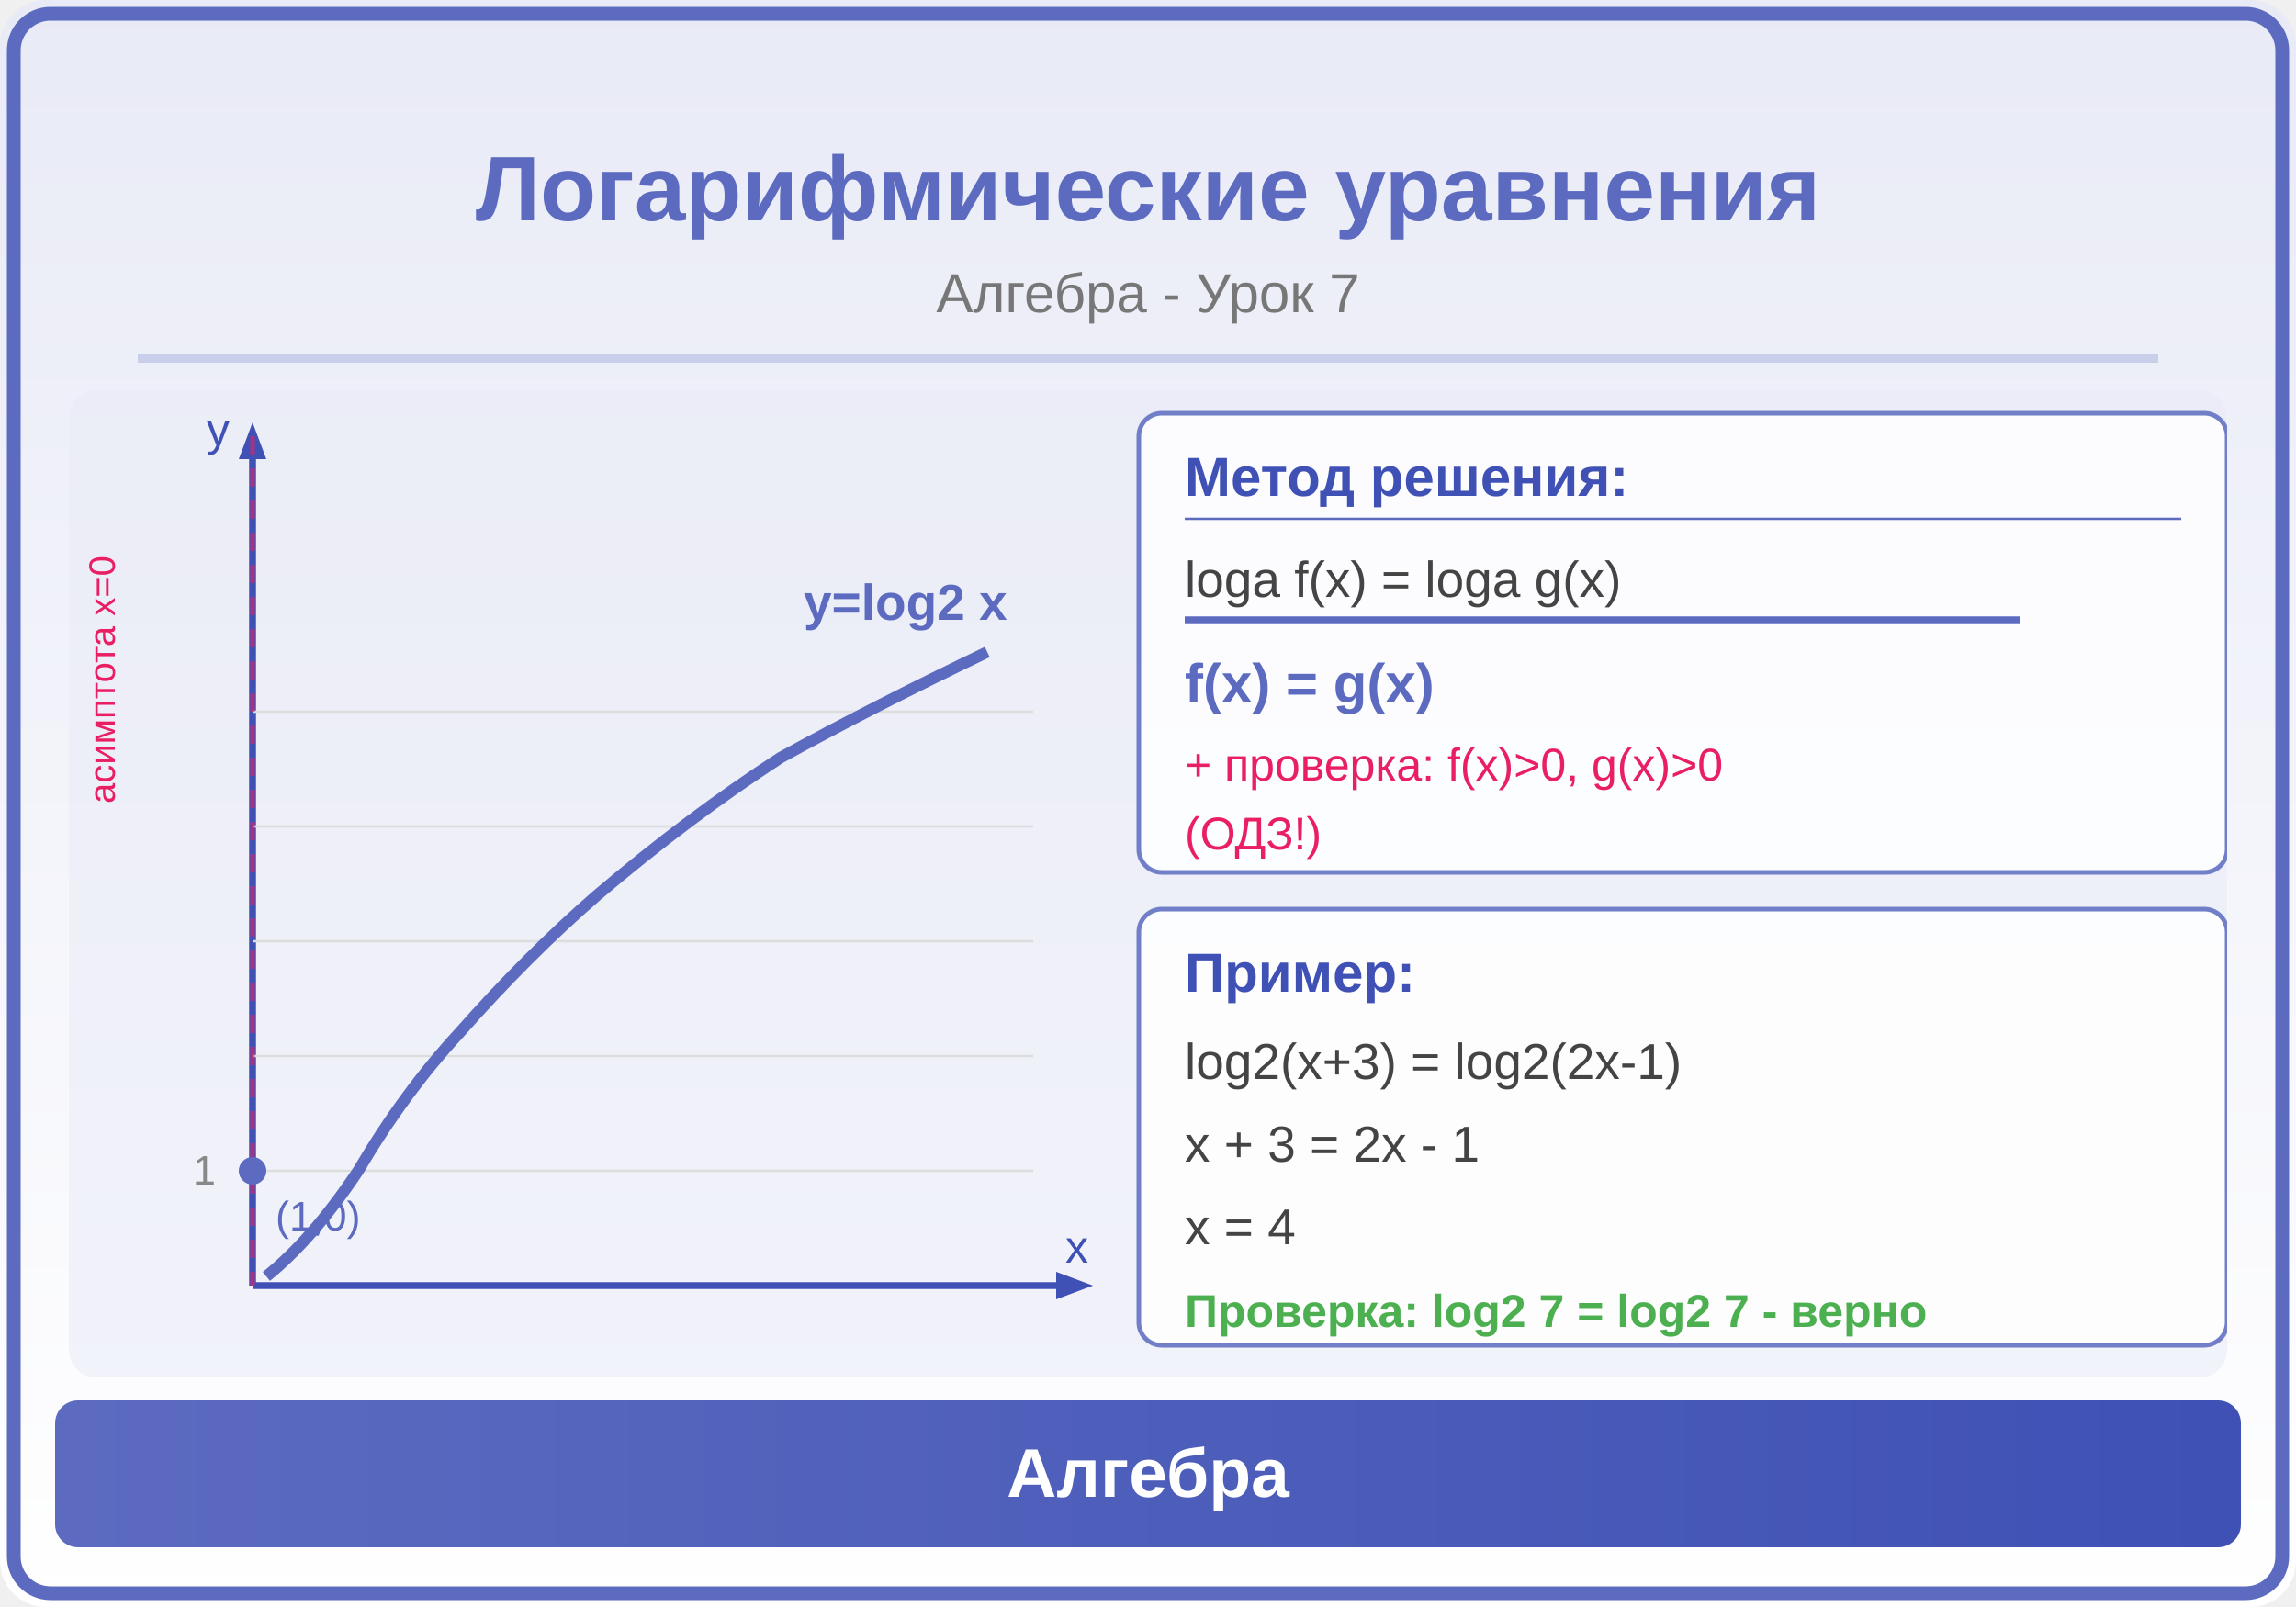
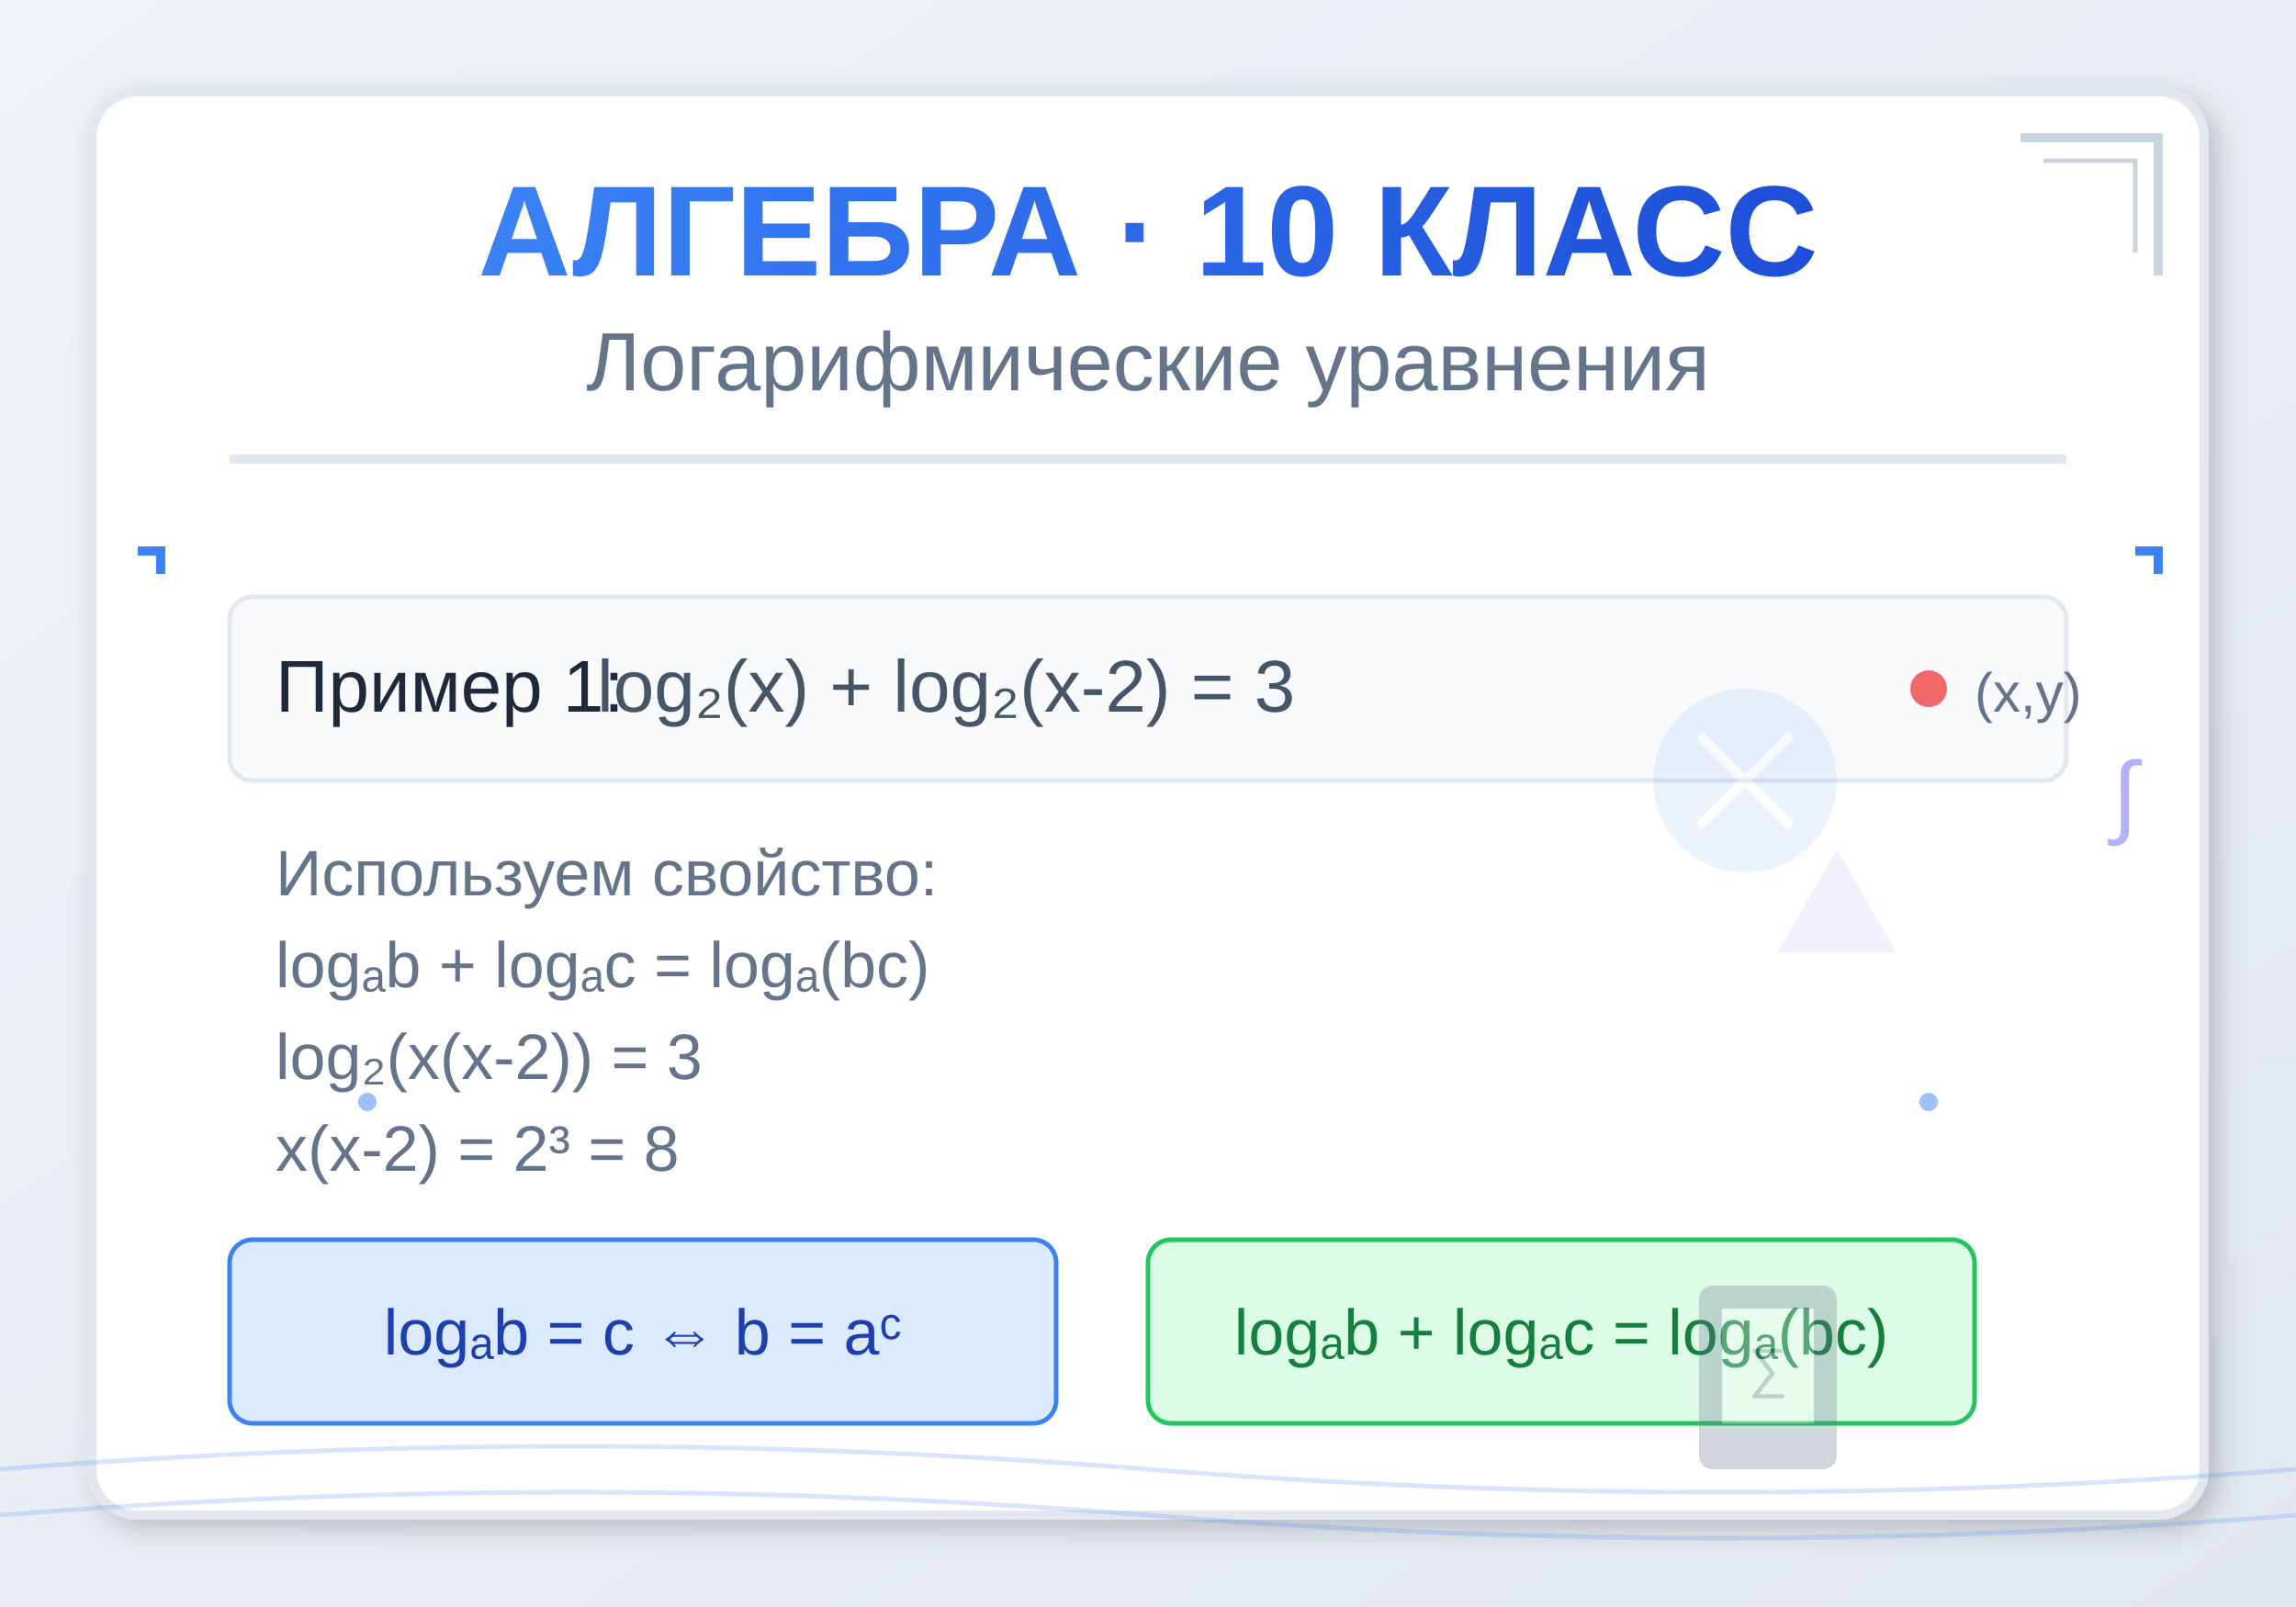
<svg xmlns="http://www.w3.org/2000/svg" viewBox="0 0 500 350">
  <defs>
-     <linearGradient id="bg" x1="0" y1="0" x2="0" y2="1">
-       <stop offset="0%" stop-color="#E8EAF6" />
-       <stop offset="100%" stop-color="#FFFFFF" />
+     <linearGradient id="bgGrad" x1="0%" y1="0%" x2="100%" y2="100%">
+       <stop offset="0%" style="stop-color:#f0f4f8;stop-opacity:1" />
+       <stop offset="100%" style="stop-color:#e2e8f0;stop-opacity:1" />
    </linearGradient>
-     <linearGradient id="panel" x1="0" y1="0" x2="1" y2="0">
-       <stop offset="0%" stop-color="#5C6BC0" />
-       <stop offset="100%" stop-color="#3F51B5" />
+     <linearGradient id="titleGrad" x1="0%" y1="0%" x2="100%" y2="0%">
+       <stop offset="0%" style="stop-color:#3b82f6;stop-opacity:1" />
+       <stop offset="100%" style="stop-color:#1d4ed8;stop-opacity:1" />
    </linearGradient>
+     <filter id="shadow">
+       <feDropShadow dx="2" dy="2" stdDeviation="3" flood-opacity="0.2" />
+     </filter>
  </defs>
-   <rect width="500" height="350" fill="url(#bg)" rx="10" />
-   <rect x="3" y="3" width="494" height="344" rx="8" fill="none" stroke="#5C6BC0" stroke-width="3" />
-   <text x="250" y="48" font-family="Arial,sans-serif" font-size="20" font-weight="bold" fill="#5C6BC0" text-anchor="middle">Логарифмические уравнения</text>
-   <text x="250" y="68" font-family="Arial,sans-serif" font-size="12" fill="#777" text-anchor="middle">Алгебра - Урок 7</text>
-   <line x1="30" y1="78" x2="470" y2="78" stroke="#5C6BC0" stroke-width="2" opacity="0.25" />
-   <clipPath id="ill">
-     <rect x="15" y="85" width="470" height="215" rx="6" />
-   </clipPath>
-   <g clip-path="url(#ill)">
-     <rect x="15" y="85" width="470" height="215" fill="#E8EAF6" opacity="0.5" />
-     <line x1="55" y1="280" x2="230" y2="280" stroke="#3F51B5" stroke-width="1.5" />
-     <line x1="55" y1="280" x2="55" y2="100" stroke="#3F51B5" stroke-width="1.5" />
-     <polygon points="230,277 238,280 230,283" fill="#3F51B5" />
-     <polygon points="52,100 55,92 58,100" fill="#3F51B5" />
-     <text x="232" y="275" font-family="Arial,sans-serif" font-size="10" fill="#3F51B5">x</text>
-     <text x="45" y="97" font-family="Arial,sans-serif" font-size="10" fill="#3F51B5">y</text>
-     <line x1="55" y1="255" x2="225" y2="255" stroke="#ddd" stroke-width="0.5" />
-     <line x1="55" y1="230" x2="225" y2="230" stroke="#ddd" stroke-width="0.5" />
-     <line x1="55" y1="205" x2="225" y2="205" stroke="#ddd" stroke-width="0.5" />
-     <line x1="55" y1="180" x2="225" y2="180" stroke="#ddd" stroke-width="0.5" />
-     <line x1="55" y1="155" x2="225" y2="155" stroke="#ddd" stroke-width="0.5" />
-     <text x="47" y="258" font-family="Arial,sans-serif" font-size="9" fill="#888" text-anchor="end">1</text>
-     <line x1="55" y1="95" x2="55" y2="280" stroke="#E91E63" stroke-width="1" stroke-dasharray="4,3" opacity="0.6" />
-     <path d="M58,278 Q68,270 78,255 Q88,238 100,225 Q115,208 130,195 Q150,178 170,165 Q190,154 215,142" fill="none" stroke="#5C6BC0" stroke-width="2.5" />
-     <text x="175" y="135" font-family="Arial,sans-serif" font-size="11" fill="#5C6BC0" font-weight="bold">y=log2 x</text>
-     <circle cx="55" cy="255" r="3" fill="#5C6BC0" />
-     <text x="60" y="268" font-family="Arial,sans-serif" font-size="9" fill="#5C6BC0">(1,0)</text>
-     <rect x="248" y="90" width="237" height="100" rx="5" fill="white" opacity="0.85" stroke="#5C6BC0" stroke-width="1" />
-     <text x="258" y="108" font-family="Arial,sans-serif" font-size="12" fill="#3F51B5" font-weight="bold">Метод решения:</text>
-     <line x1="258" y1="113" x2="475" y2="113" stroke="#5C6BC0" stroke-width="0.5" />
-     <text x="258" y="130" font-family="Arial,sans-serif" font-size="11" fill="#444">loga f(x) = loga g(x)</text>
-     <line x1="258" y1="135" x2="440" y2="135" stroke="#5C6BC0" stroke-width="1.5" />
-     <text x="258" y="153" font-family="Arial,sans-serif" font-size="12" fill="#5C6BC0" font-weight="bold">f(x) = g(x)</text>
-     <text x="258" y="170" font-family="Arial,sans-serif" font-size="10" fill="#E91E63">+ проверка: f(x)&gt;0, g(x)&gt;0</text>
-     <text x="258" y="185" font-family="Arial,sans-serif" font-size="10" fill="#E91E63">(ОДЗ!)</text>
-     <rect x="248" y="198" width="237" height="95" rx="5" fill="white" opacity="0.85" stroke="#5C6BC0" stroke-width="1" />
-     <text x="258" y="216" font-family="Arial,sans-serif" font-size="12" fill="#3F51B5" font-weight="bold">Пример:</text>
-     <text x="258" y="235" font-family="Arial,sans-serif" font-size="11" fill="#444">log2(x+3) = log2(2x-1)</text>
-     <text x="258" y="253" font-family="Arial,sans-serif" font-size="11" fill="#444">x + 3 = 2x - 1</text>
-     <text x="258" y="271" font-family="Arial,sans-serif" font-size="11" fill="#444">x = 4</text>
-     <text x="258" y="289" font-family="Arial,sans-serif" font-size="10" fill="#4CAF50" font-weight="bold">Проверка: log2 7 = log2 7 - верно</text>
-     <text x="25" y="175" font-family="Arial,sans-serif" font-size="8" fill="#E91E63" transform="rotate(-90,25,175)">асимптота x=0</text>
+   <rect width="500" height="350" fill="url(#bgGrad)" />
+   <circle cx="50" cy="50" r="3" fill="#3b82f6" opacity="0.3" />
+   <circle cx="450" cy="50" r="3" fill="#3b82f6" opacity="0.3" />
+   <circle cx="50" cy="300" r="3" fill="#3b82f6" opacity="0.3" />
+   <circle cx="450" cy="300" r="3" fill="#3b82f6" opacity="0.3" />
+   <rect x="20" y="20" width="460" height="310" fill="white" stroke="#e2e8f0" stroke-width="2" rx="10" filter="url(#shadow)" />
+   <text x="250" y="60" font-family="Arial, sans-serif" font-size="28" font-weight="bold" text-anchor="middle" fill="url(#titleGrad)">АЛГЕБРА · 10 КЛАСС</text>
+   <text x="250" y="85" font-family="Arial, sans-serif" font-size="18" text-anchor="middle" fill="#64748b">Логарифмические уравнения</text>
+   <line x1="50" y1="100" x2="450" y2="100" stroke="#e2e8f0" stroke-width="2" />
+   <g transform="translate(50, 130)">
+     <rect x="0" y="0" width="400" height="40" fill="#f8fafc" stroke="#e2e8f0" rx="5" />
+     <text x="10" y="25" font-family="Arial, sans-serif" font-size="16" fill="#1e293b">Пример 1:</text>
+     <text x="80" y="25" font-family="Arial, sans-serif" font-size="16" fill="#475569">log₂(x) + log₂(x-2) = 3</text>
  </g>
-   <rect x="12" y="305" width="476" height="32" rx="5" fill="url(#panel)" />
-   <text x="250" y="326" font-family="Arial,sans-serif" font-size="15" text-anchor="middle" fill="white" font-weight="bold">Алгебра</text>
+   <g transform="translate(50, 180)">
+     <text x="10" y="15" font-family="Arial, sans-serif" font-size="14" fill="#64748b">Используем свойство:</text>
+     <text x="10" y="35" font-family="Arial, sans-serif" font-size="14" fill="#64748b">logₐb + logₐc = logₐ(bc)</text>
+     <text x="10" y="55" font-family="Arial, sans-serif" font-size="14" fill="#64748b">log₂(x(x-2)) = 3</text>
+     <text x="10" y="75" font-family="Arial, sans-serif" font-size="14" fill="#64748b">x(x-2) = 2³ = 8</text>
+   </g>
+   <g transform="translate(380, 170)" opacity="0.1">
+     <circle cx="0" cy="0" r="20" fill="#3b82f6" />
+     <path d="M-10,-10 L10,10 M10,-10 L-10,10" stroke="white" stroke-width="2" />
+   </g>
+   <g transform="translate(50, 270)">
+     <rect x="0" y="0" width="180" height="40" fill="#dbeafe" stroke="#3b82f6" rx="5" />
+     <text x="90" y="25" font-family="Arial, sans-serif" font-size="14" text-anchor="middle" fill="#1e40af">logₐb = c ⇔ b = aᶜ</text>
+   </g>
+   <g transform="translate(250, 270)">
+     <rect x="0" y="0" width="180" height="40" fill="#dcfce7" stroke="#22c55e" rx="5" />
+     <text x="90" y="25" font-family="Arial, sans-serif" font-size="14" text-anchor="middle" fill="#15803d">logₐb + logₐc = logₐ(bc)</text>
+   </g>
+   <path d="M30,120 L35,120 L35,125" stroke="#3b82f6" stroke-width="2" fill="none" />
+   <path d="M465,120 L470,120 L470,125" stroke="#3b82f6" stroke-width="2" fill="none" />
+   <circle cx="420" cy="150" r="4" fill="#ef4444" opacity="0.8" />
+   <text x="430" y="155" font-family="Arial, sans-serif" font-size="12" fill="#64748b">(x,y)</text>
+   <g transform="translate(400, 200)" opacity="0.1">
+     <polygon points="0,-15 13,7.5 -13,7.5" fill="#6366f1" />
+   </g>
+   <circle cx="80" cy="240" r="2" fill="#3b82f6" opacity="0.5" />
+   <circle cx="420" cy="240" r="2" fill="#3b82f6" opacity="0.5" />
+   <g transform="translate(370, 280)" opacity="0.3">
+     <rect x="0" y="0" width="30" height="40" fill="#64748b" rx="3" />
+     <rect x="5" y="5" width="20" height="25" fill="white" />
+     <text x="15" y="22" font-family="Arial, sans-serif" font-size="12" text-anchor="middle" fill="#64748b">∑</text>
+   </g>
+   <text x="460" y="180" font-family="Arial, sans-serif" font-size="20" fill="#6366f1" opacity="0.5">∫</text>
+   <path d="M0,320 Q125,310 250,320 T500,320" stroke="#3b82f6" stroke-width="1" fill="none" opacity="0.2" />
+   <path d="M0,330 Q125,320 250,330 T500,330" stroke="#3b82f6" stroke-width="1" fill="none" opacity="0.2" />
+   <path d="M440,30 L470,30 L470,60" stroke="#cbd5e1" stroke-width="2" fill="none" />
+   <path d="M445,35 L465,35 L465,55" stroke="#cbd5e1" stroke-width="1" fill="none" />
</svg>
